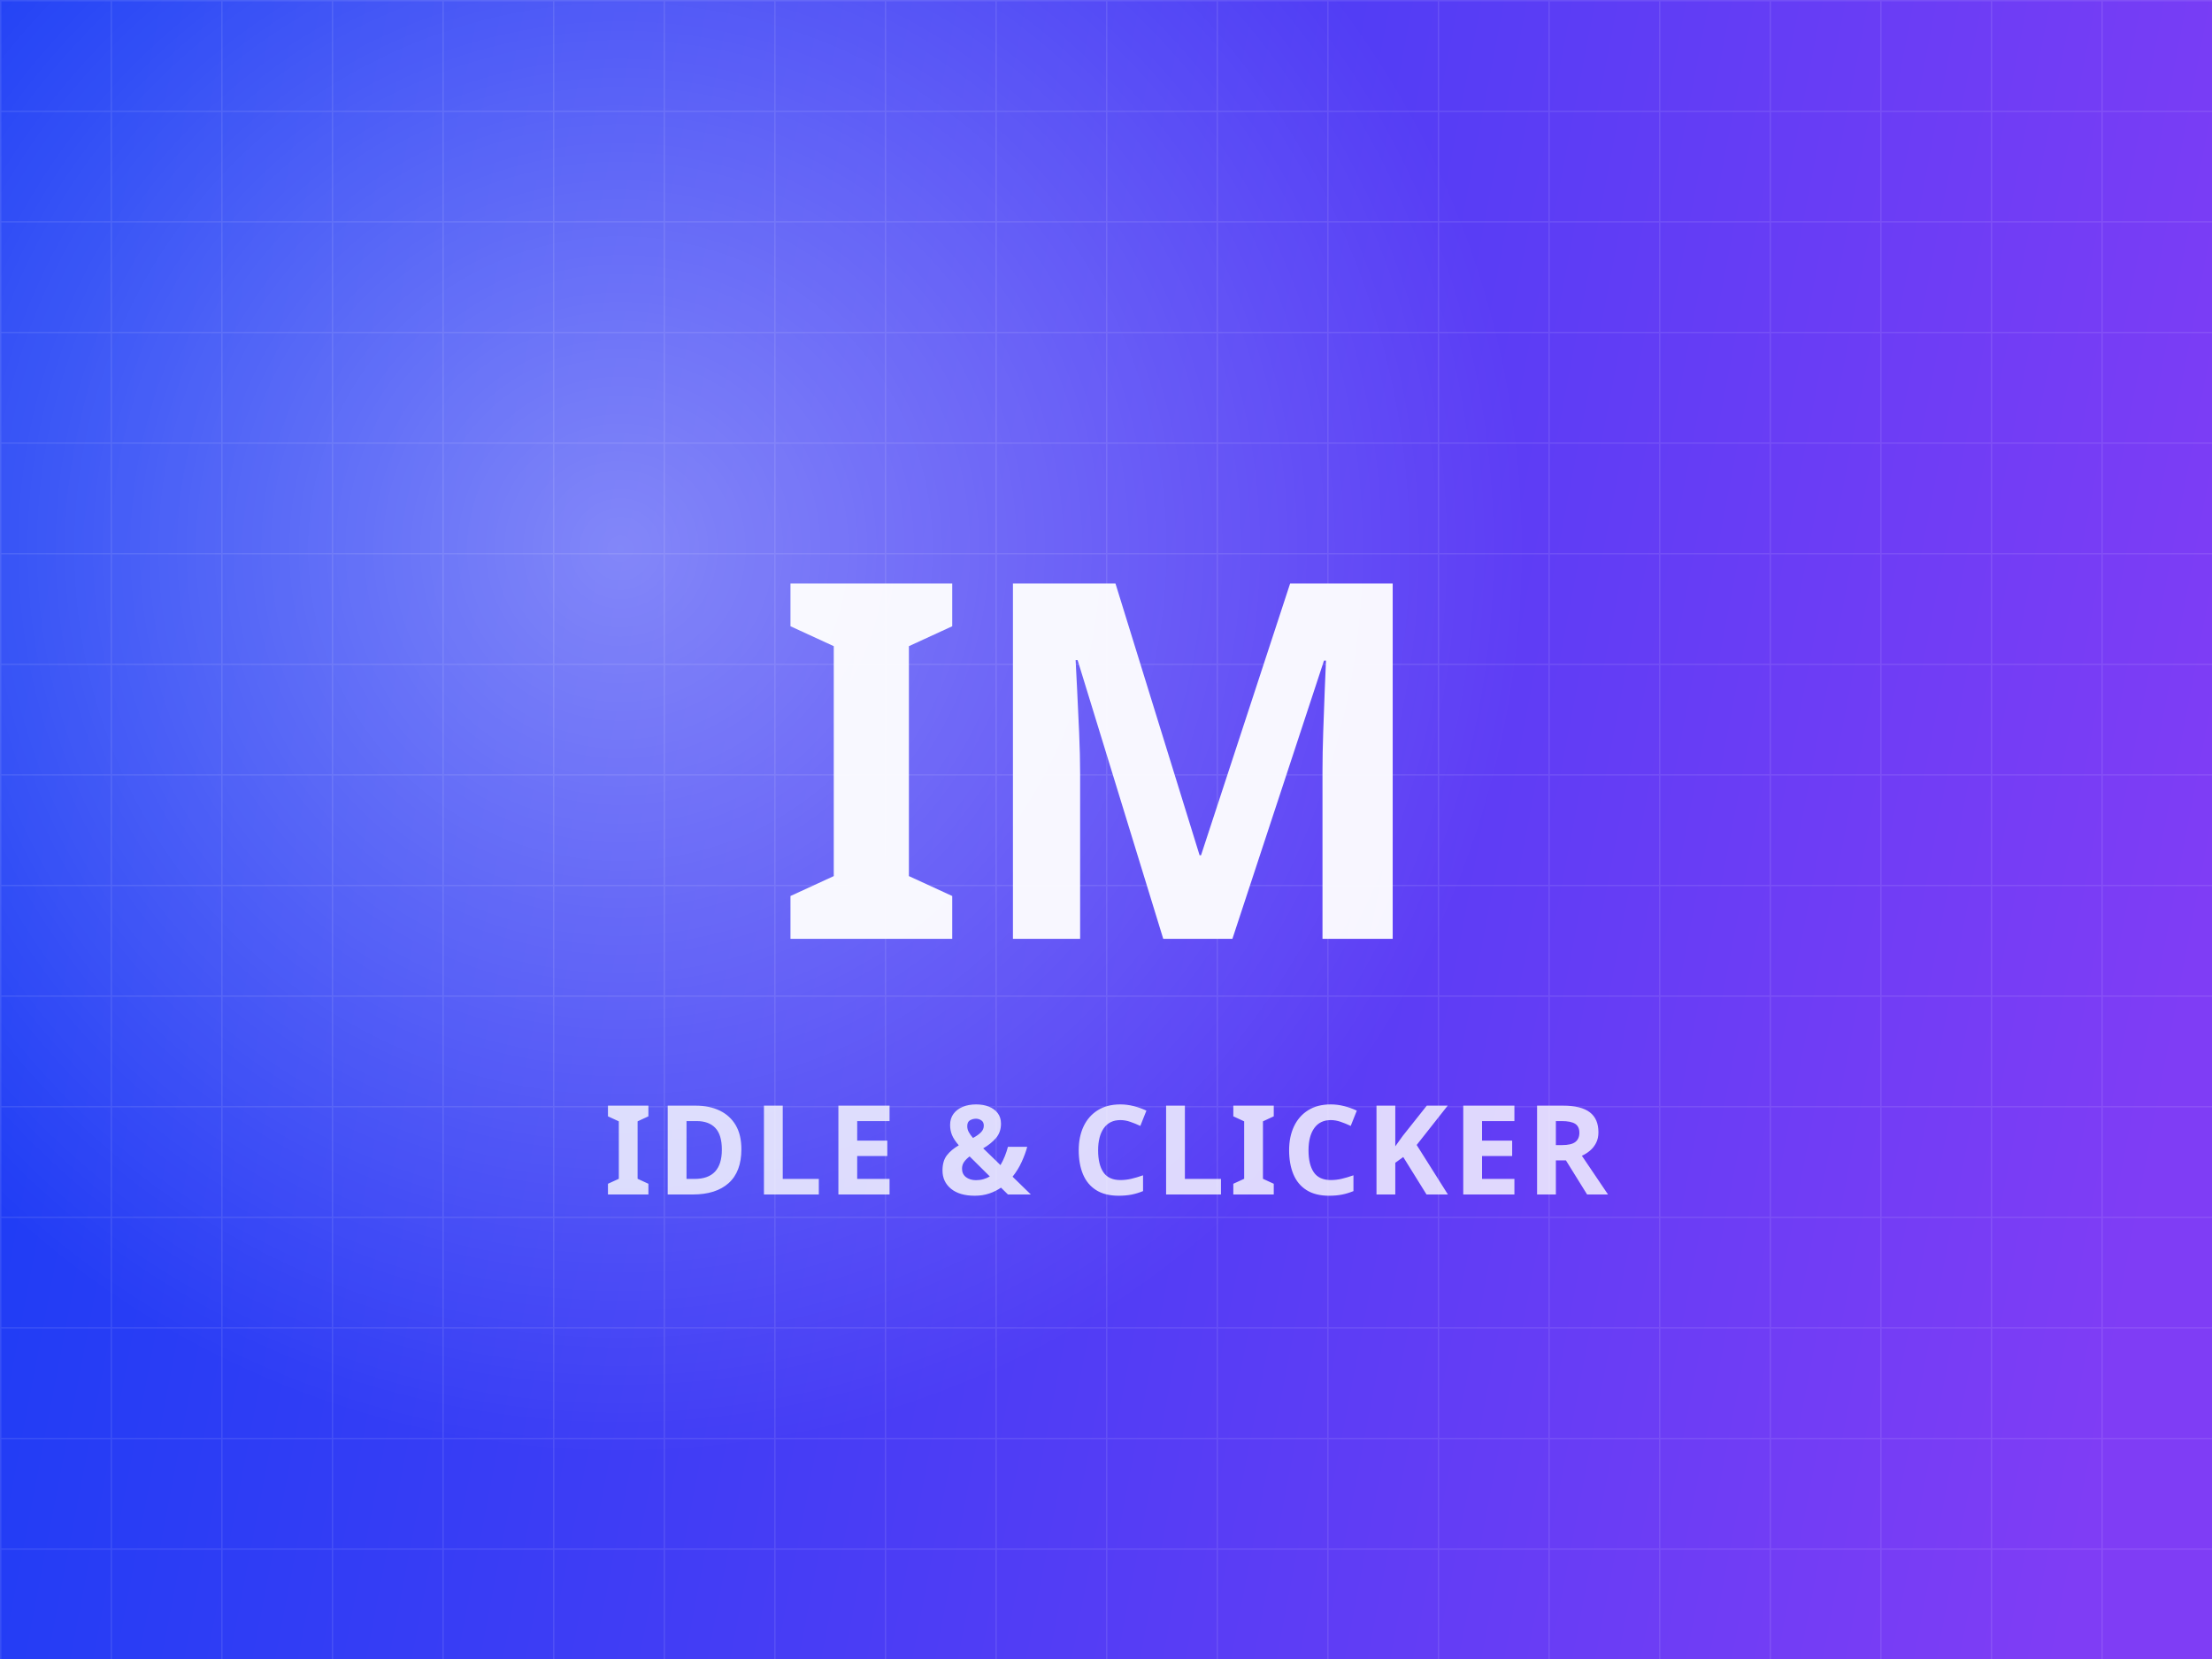
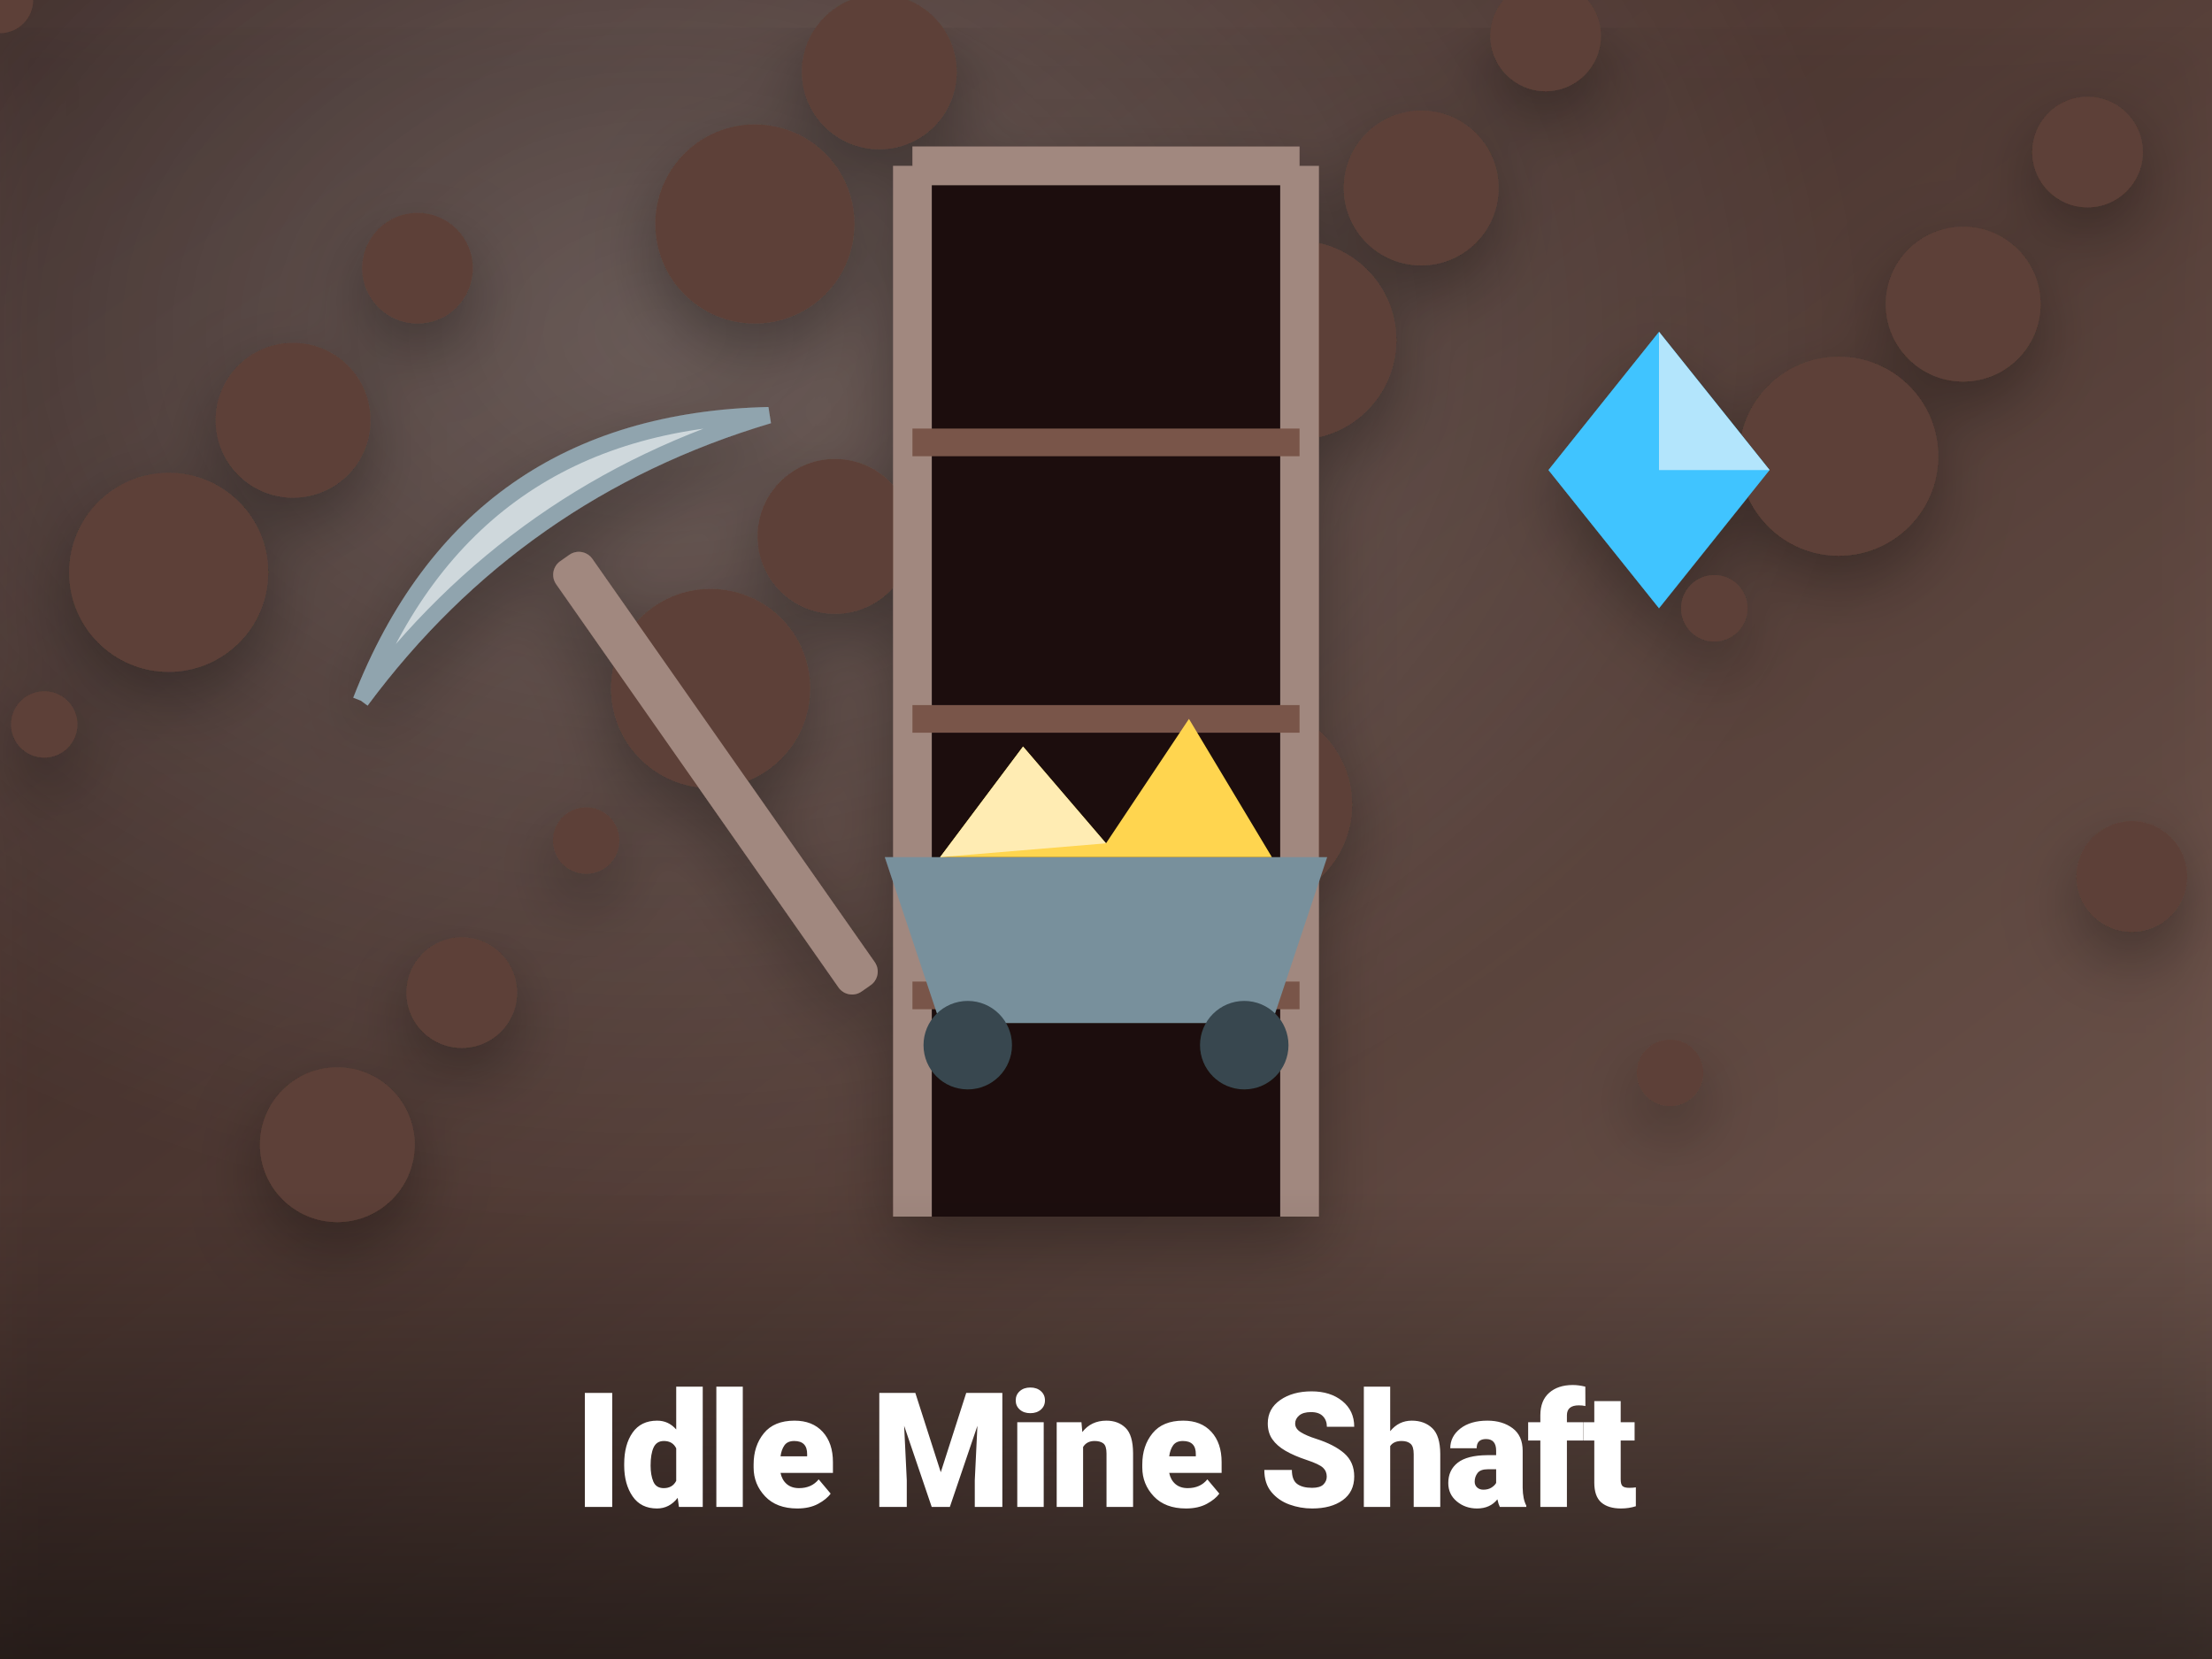
<svg xmlns="http://www.w3.org/2000/svg" width="800" height="600" viewBox="0 0 800 600" role="img" aria-label="Idle Mine Shaft">
  <defs>
-     <linearGradient id="g" gradientTransform="rotate(8 .5 .5)">
-       <stop offset="0%" stop-color="#1d3df5" />
-       <stop offset="100%" stop-color="#7f3df5" />
+     <linearGradient id="bg" x1="0" y1="0" x2="1" y2="1">
+       <stop offset="0" stop-color="#3e2723" />
+       <stop offset="1" stop-color="#8d6e63" />
    </linearGradient>
-     <radialGradient id="glow">
-       <stop offset="0%" stop-color="#ffffff" stop-opacity=".38" />
-       <stop offset="100%" stop-color="#ffffff" stop-opacity="0" />
+     <radialGradient id="hl" cx=".3" cy=".2" r=".9">
+       <stop offset="0" stop-color="#fff" stop-opacity=".28" />
+       <stop offset=".6" stop-color="#fff" stop-opacity="0" />
    </radialGradient>
-     <pattern id="grid" width="40" height="40" patternUnits="userSpaceOnUse">
-       <path d="M40 0H0v40" fill="none" stroke="#ffffff" stroke-opacity=".10" stroke-width="1" />
-     </pattern>
+     <linearGradient id="fade" x1="0" y1="0" x2="0" y2="1">
+       <stop offset="0" stop-color="#000" stop-opacity="0" />
+       <stop offset="1" stop-color="#000" stop-opacity=".55" />
+     </linearGradient>
+     <filter id="sh" x="-20%" y="-20%" width="140%" height="140%">
+       <feDropShadow dx="0" dy="10" stdDeviation="12" flood-color="#000" flood-opacity=".35" />
+     </filter>
  </defs>
-   <rect width="800" height="600" fill="url(#g)" />
-   <rect width="800" height="600" fill="url(#grid)" />
-   <circle cx="224" cy="198" r="330" fill="url(#glow)" />
-   <text x="50%" y="46%" text-anchor="middle" dominant-baseline="middle" font-family="ui-sans-serif, system-ui, sans-serif" font-size="180" font-weight="800" fill="#ffffff" fill-opacity=".95">IM</text>
-   <text x="50%" y="72%" text-anchor="middle" font-family="ui-sans-serif, system-ui, sans-serif" font-size="45" font-weight="600" letter-spacing="1.5" fill="#ffffff" fill-opacity=".8">IDLE &amp; CLICKER</text>
+   <rect width="800" height="600" fill="url(#bg)" />
+   <rect width="800" height="600" fill="url(#hl)" />
+   <g filter="url(#sh)">
+     <rect x="0" y="0" width="800" height="600" fill="#000" opacity=".15" />
+     <g fill="#5d4037">
+       <circle cx="0" cy="0" r="12" />
+       <circle cx="151" cy="97" r="20" />
+       <circle cx="302" cy="194" r="28" />
+       <circle cx="453" cy="291" r="36" />
+       <circle cx="604" cy="388" r="12" />
+       <circle cx="755" cy="55" r="20" />
+       <circle cx="106" cy="152" r="28" />
+       <circle cx="257" cy="249" r="36" />
+       <circle cx="408" cy="346" r="12" />
+       <circle cx="559" cy="13" r="20" />
+       <circle cx="710" cy="110" r="28" />
+       <circle cx="61" cy="207" r="36" />
+       <circle cx="212" cy="304" r="12" />
+       <circle cx="363" cy="401" r="20" />
+       <circle cx="514" cy="68" r="28" />
+       <circle cx="665" cy="165" r="36" />
+       <circle cx="16" cy="262" r="12" />
+       <circle cx="167" cy="359" r="20" />
+       <circle cx="318" cy="26" r="28" />
+       <circle cx="469" cy="123" r="36" />
+       <circle cx="620" cy="220" r="12" />
+       <circle cx="771" cy="317" r="20" />
+       <circle cx="122" cy="414" r="28" />
+       <circle cx="273" cy="81" r="36" />
+     </g>
+     <rect x="330" y="60" width="140" height="380" fill="#1b0f0b" />
+     <path d="M330 60 h140 M330 60 v380 M470 60 v380" stroke="#a1887f" stroke-width="14" />
+     <path d="M330 160 h140 M330 260 h140 M330 360 h140" stroke="#795548" stroke-width="10" />
+     <g transform="translate(400 330)">
+       <path d="M-80 -20 h160 l-20 60 h-120z" fill="#78909c" />
+       <circle cx="-50" cy="48" r="16" fill="#37474f" />
+       <circle cx="50" cy="48" r="16" fill="#37474f" />
+       <polygon points="-60,-20 -30,-60 0,-25 30,-70 60,-20" fill="#ffd54f" />
+       <polygon points="-30,-60 0,-25 -60,-20" fill="#ffecb3" />
+     </g>
+     <g transform="translate(210 210) rotate(-35)">
+       <rect x="-8" y="-10" width="16" height="190" rx="6" fill="#a1887f" />
+       <path d="M-90 -10 q90 -60 180 0 q-90 -30 -180 0" fill="#cfd8dc" stroke="#90a4ae" stroke-width="6" />
+     </g>
+     <g transform="translate(600 170)">
+       <polygon points="0,-50 40,0 0,50 -40,0" fill="#40c4ff" />
+       <polygon points="0,-50 40,0 0,0" fill="#b3e5fc" />
+     </g>
+   </g>
+   <rect y="430" width="800" height="170" fill="url(#fade)" />
+   <text x="400" y="545" text-anchor="middle" font-family="ui-sans-serif,system-ui,-apple-system,Segoe UI,Roboto,sans-serif" font-size="58" font-weight="800" fill="#fff" letter-spacing="-1">Idle Mine Shaft</text>
</svg>
